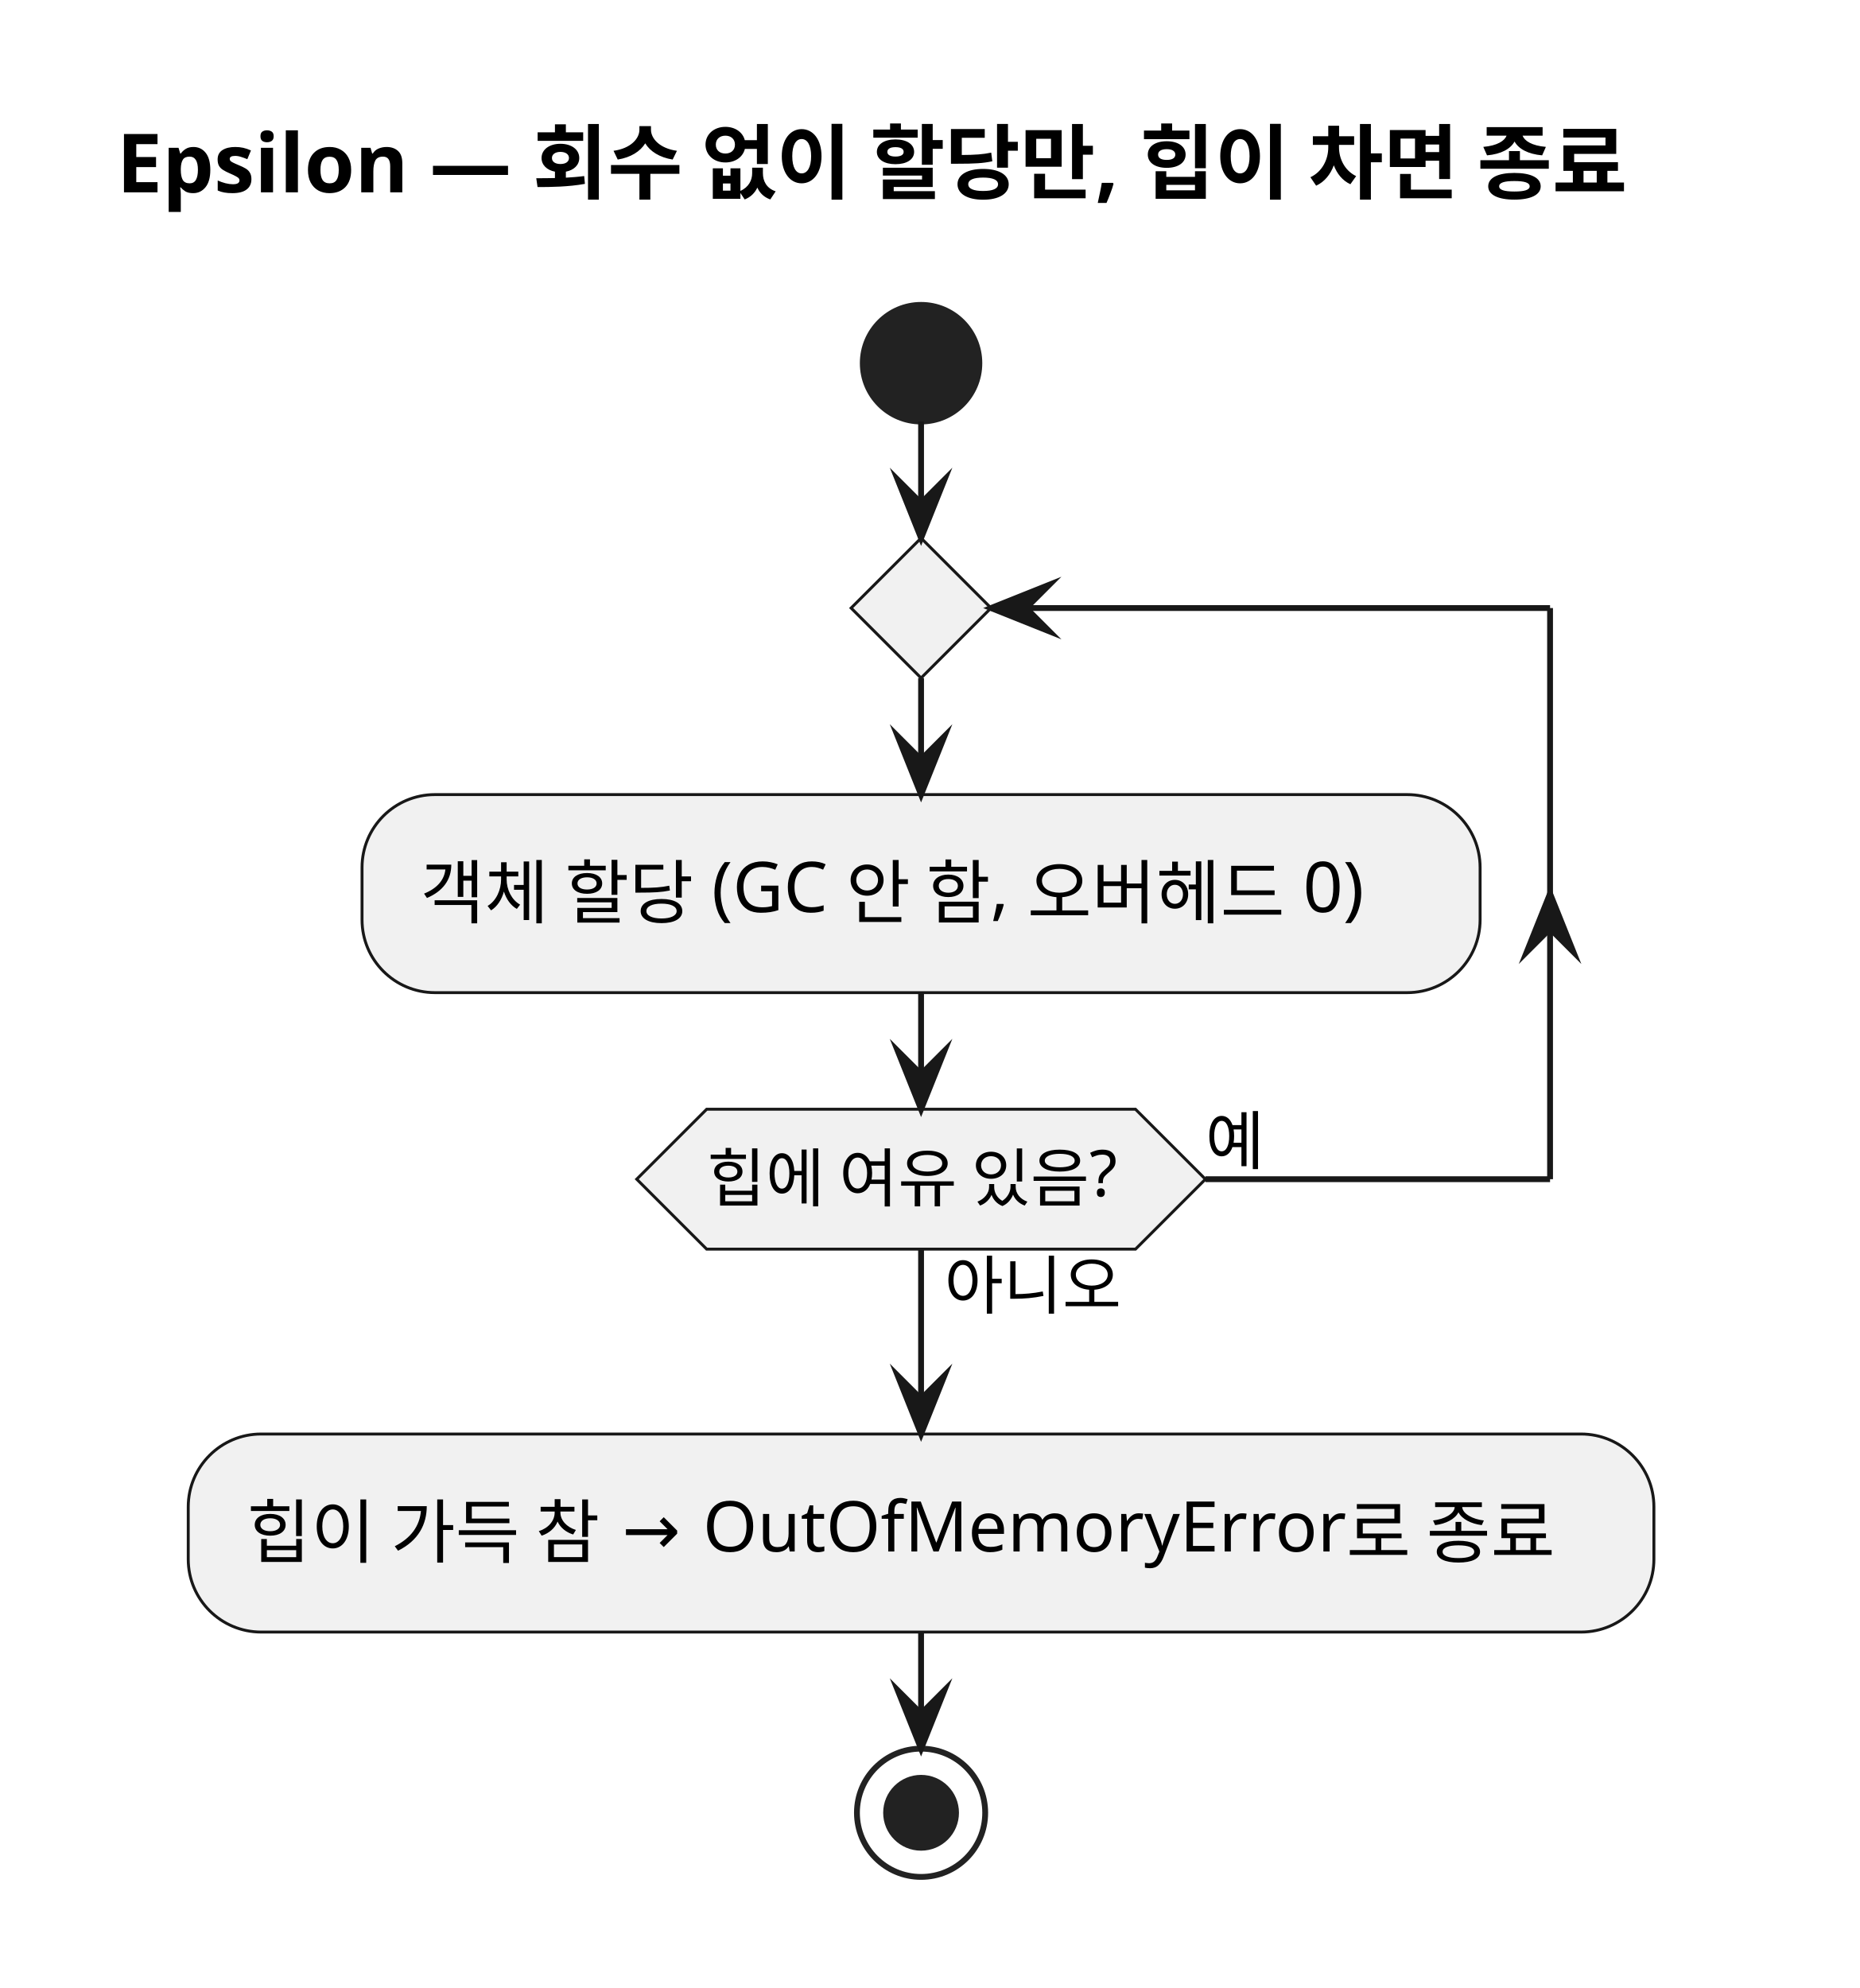
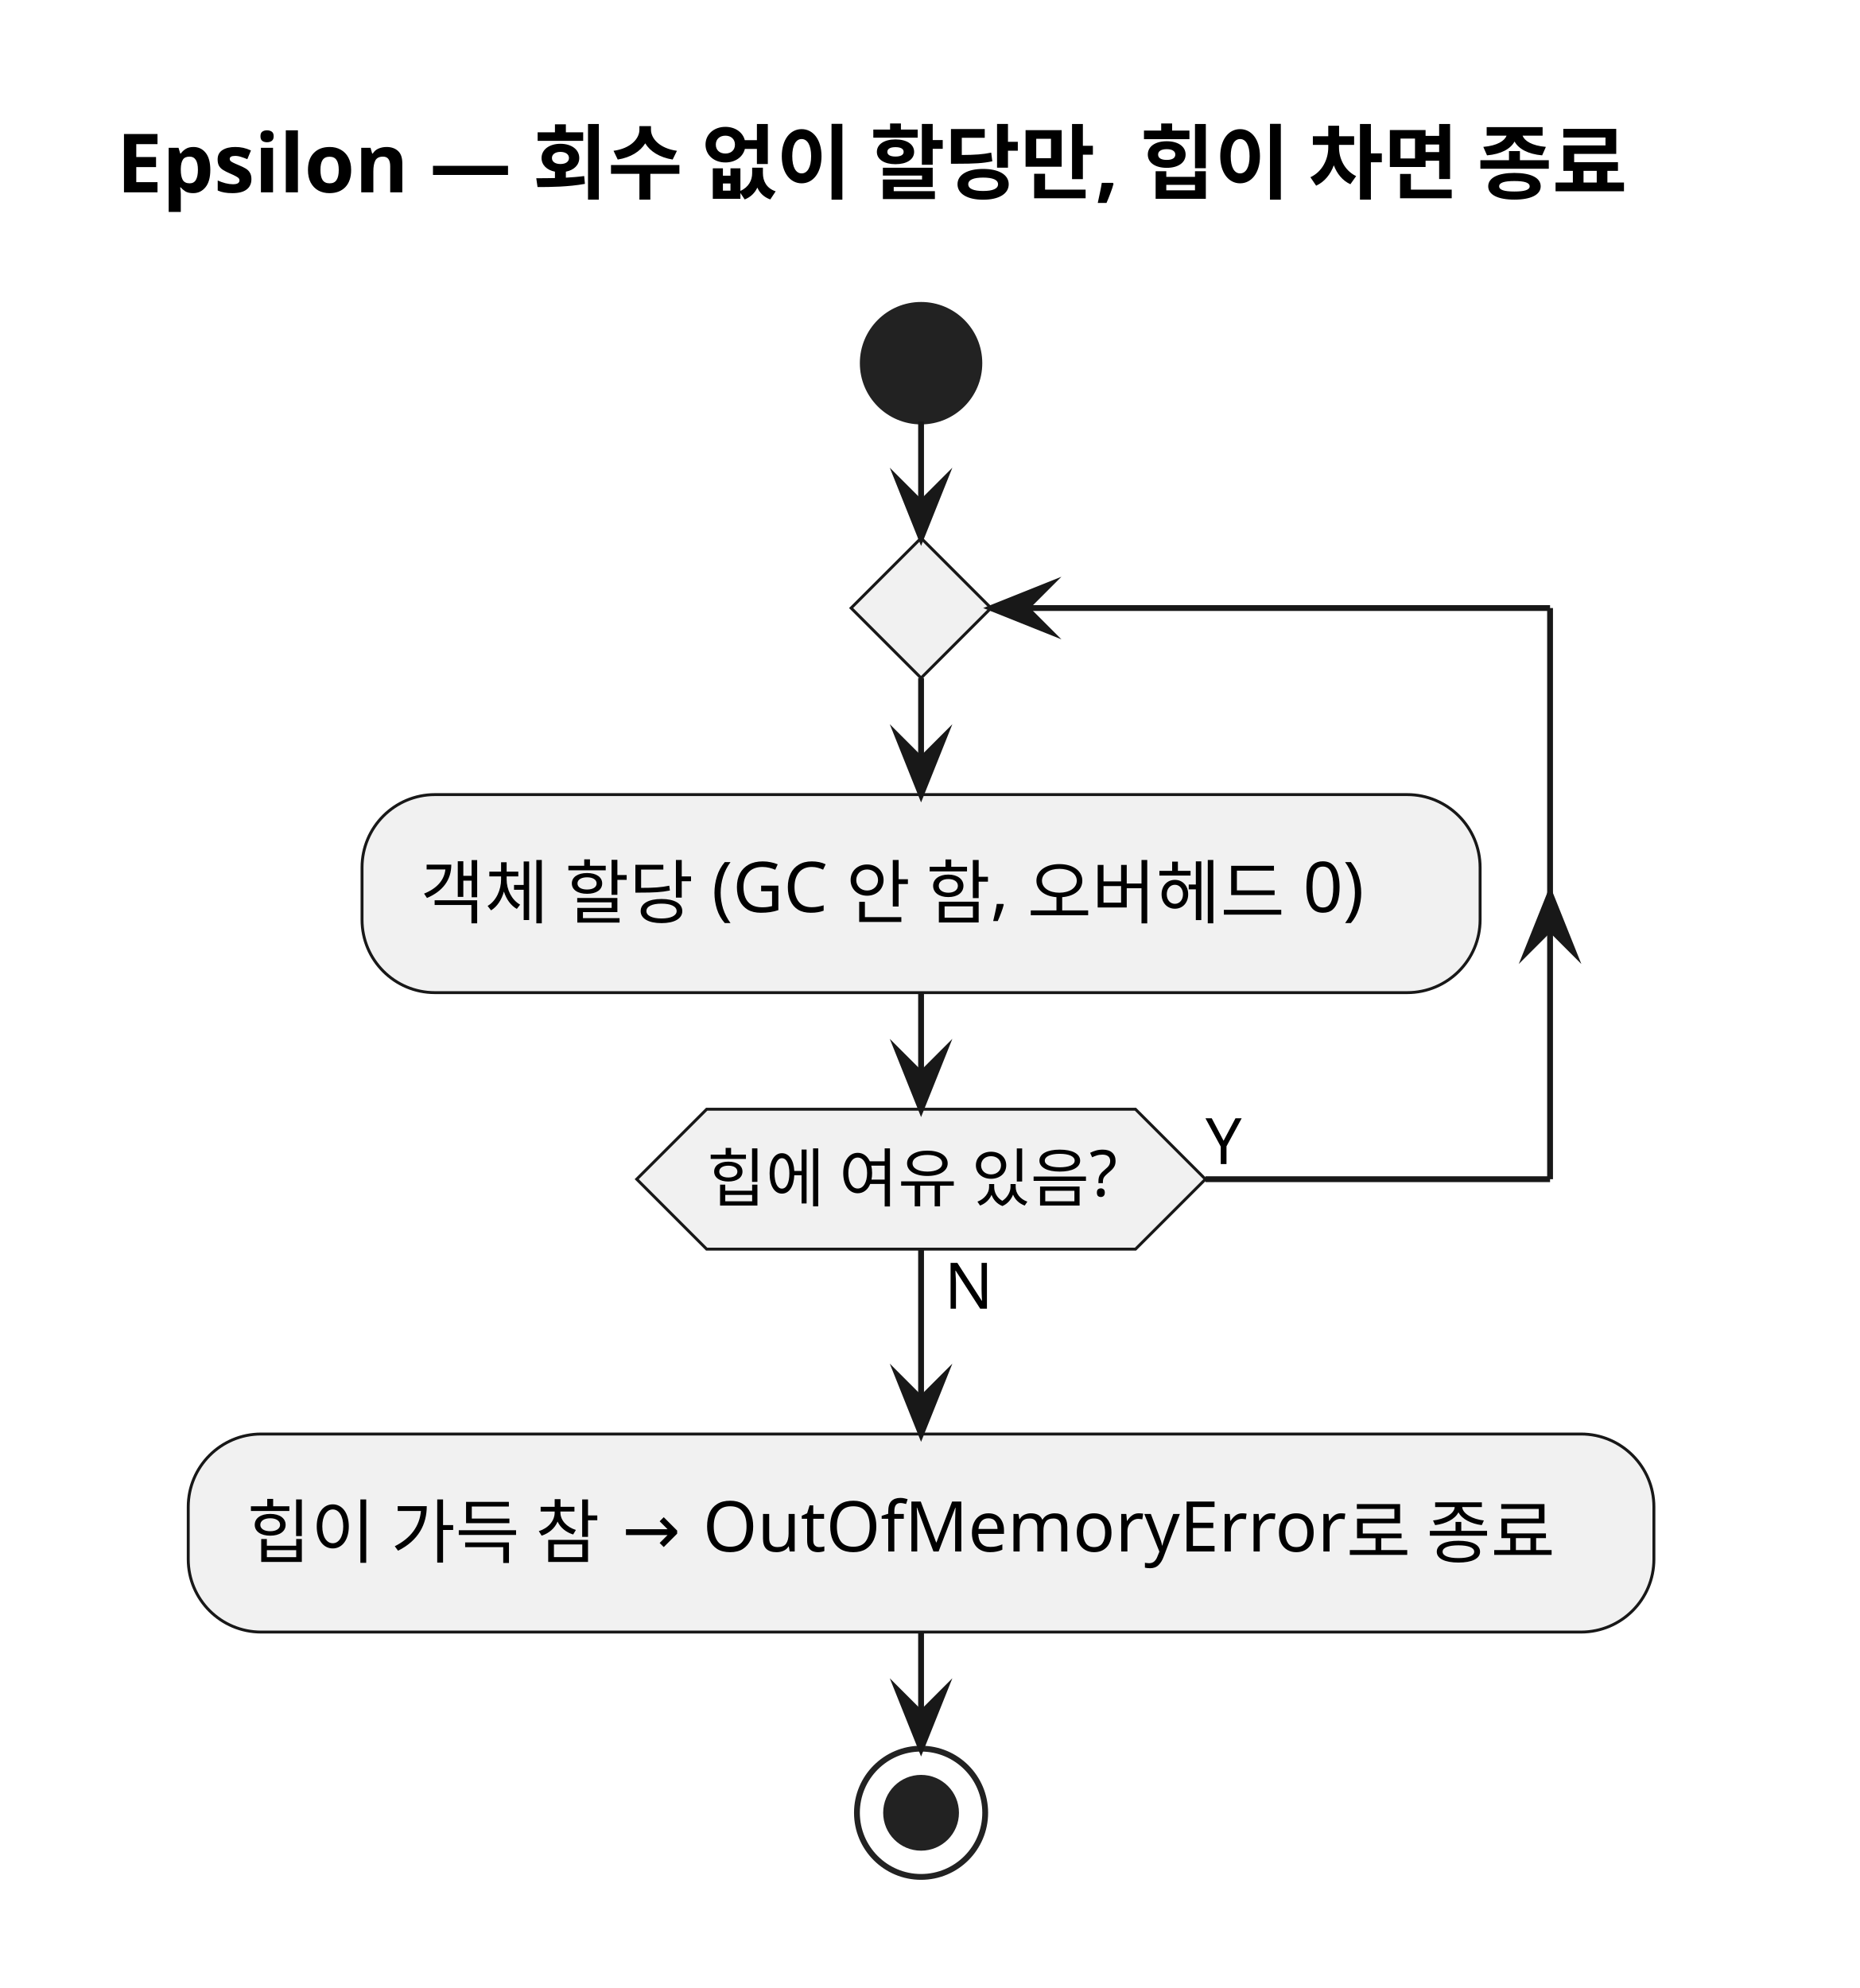
<svg xmlns="http://www.w3.org/2000/svg" version="1.1" data-diagram-type="ACTIVITY" style="width:319px;height:341px;background:#FFFFFF;" width="319px" height="341px" viewBox="0 0 319 341" zoomAndPan="magnify" preserveAspectRatio="none" contentStyleType="text/css">
  <defs />
  <g font-family="sans-serif" lengthAdjust="spacing">
    <g class="title" data-source-line="1">
      <text x="20" y="32.995" fill="#000" font-size="14" textLength="277.976" font-weight="700">Epsilon — 회수 없이 할당만, 힙이 차면 종료</text>
    </g>
    <ellipse cx="157.988" cy="62.297" rx="10" ry="10" fill="#222" style="stroke:#222;stroke-width:1;" />
    <rect x="62.099" y="136.297" width="191.778" height="33.969" fill="#F1F1F1" style="stroke:#181818;stroke-width:0.5;" rx="12.5" ry="12.5" />
    <text x="72.099" y="157.436" fill="#000" font-size="12" textLength="171.778">객체 할당 (GC 안 함, 오버헤드 0)</text>
    <polygon points="157.988,92.297,169.988,104.297,157.988,116.297,145.988,104.297,157.988,92.297" fill="#F1F1F1" style="stroke:#181818;stroke-width:0.5;stroke-linejoin:miter;stroke-miterlimit:10;" />
    <polygon points="121.213,190.266,194.764,190.266,206.764,202.266,194.764,214.266,121.213,214.266,109.213,202.266,121.213,190.266" fill="#F1F1F1" style="stroke:#181818;stroke-width:0.5;stroke-linejoin:miter;stroke-miterlimit:10;" />
-     <text x="161.988" y="224.476" fill="#000" font-size="11" textLength="30.36">아니오</text>
+     <text x="161.988" y="224.476" fill="#000" font-size="11">N</text>
    <text x="121.213" y="206.074" fill="#000" font-size="11" textLength="73.551">힙에 여유 있음?</text>
-     <text x="206.764" y="199.671" fill="#000" font-size="11">예</text>
+     <text x="206.764" y="199.671" fill="#000" font-size="11">Y</text>
    <rect x="32.288" y="245.976" width="251.401" height="33.969" fill="#F1F1F1" style="stroke:#181818;stroke-width:0.5;" rx="12.5" ry="12.5" />
    <text x="42.288" y="267.115" fill="#000" font-size="12" textLength="231.401">힙이 가득 참 → OutOfMemoryError로 종료</text>
    <ellipse cx="157.988" cy="310.945" rx="11" ry="11" fill="none" style="stroke:#222;stroke-width:1;" />
    <ellipse cx="157.988" cy="310.945" rx="6" ry="6" fill="#222" style="stroke:#222;stroke-width:1;" />
    <line x1="157.988" y1="116.297" x2="157.988" y2="136.297" style="stroke:#181818;stroke-width:1;" />
    <polygon points="153.988,126.297,157.988,136.297,161.988,126.297,157.988,130.297" fill="#181818" style="stroke:#181818;stroke-width:1;stroke-linejoin:miter;stroke-miterlimit:10;" />
    <line x1="206.764" y1="202.266" x2="265.877" y2="202.266" style="stroke:#181818;stroke-width:1;" />
    <polygon points="261.877,163.281,265.877,153.281,269.877,163.281,265.877,159.281" fill="#181818" style="stroke:#181818;stroke-width:1;stroke-linejoin:miter;stroke-miterlimit:10;" />
    <line x1="265.877" y1="104.297" x2="265.877" y2="202.266" style="stroke:#181818;stroke-width:1;" />
    <line x1="265.877" y1="104.297" x2="169.988" y2="104.297" style="stroke:#181818;stroke-width:1;" />
    <polygon points="179.988,100.297,169.988,104.297,179.988,108.297,175.988,104.297" fill="#181818" style="stroke:#181818;stroke-width:1;stroke-linejoin:miter;stroke-miterlimit:10;" />
    <line x1="157.988" y1="170.266" x2="157.988" y2="190.266" style="stroke:#181818;stroke-width:1;" />
    <polygon points="153.988,180.266,157.988,190.266,161.988,180.266,157.988,184.266" fill="#181818" style="stroke:#181818;stroke-width:1;stroke-linejoin:miter;stroke-miterlimit:10;" />
    <line x1="157.988" y1="72.297" x2="157.988" y2="92.297" style="stroke:#181818;stroke-width:1;" />
    <polygon points="153.988,82.297,157.988,92.297,161.988,82.297,157.988,86.297" fill="#181818" style="stroke:#181818;stroke-width:1;stroke-linejoin:miter;stroke-miterlimit:10;" />
    <line x1="157.988" y1="214.266" x2="157.988" y2="245.976" style="stroke:#181818;stroke-width:1;" />
    <polygon points="153.988,235.976,157.988,245.976,161.988,235.976,157.988,239.976" fill="#181818" style="stroke:#181818;stroke-width:1;stroke-linejoin:miter;stroke-miterlimit:10;" />
    <line x1="157.988" y1="279.945" x2="157.988" y2="299.945" style="stroke:#181818;stroke-width:1;" />
    <polygon points="153.988,289.945,157.988,299.945,161.988,289.945,157.988,293.945" fill="#181818" style="stroke:#181818;stroke-width:1;stroke-linejoin:miter;stroke-miterlimit:10;" />
  </g>
</svg>
